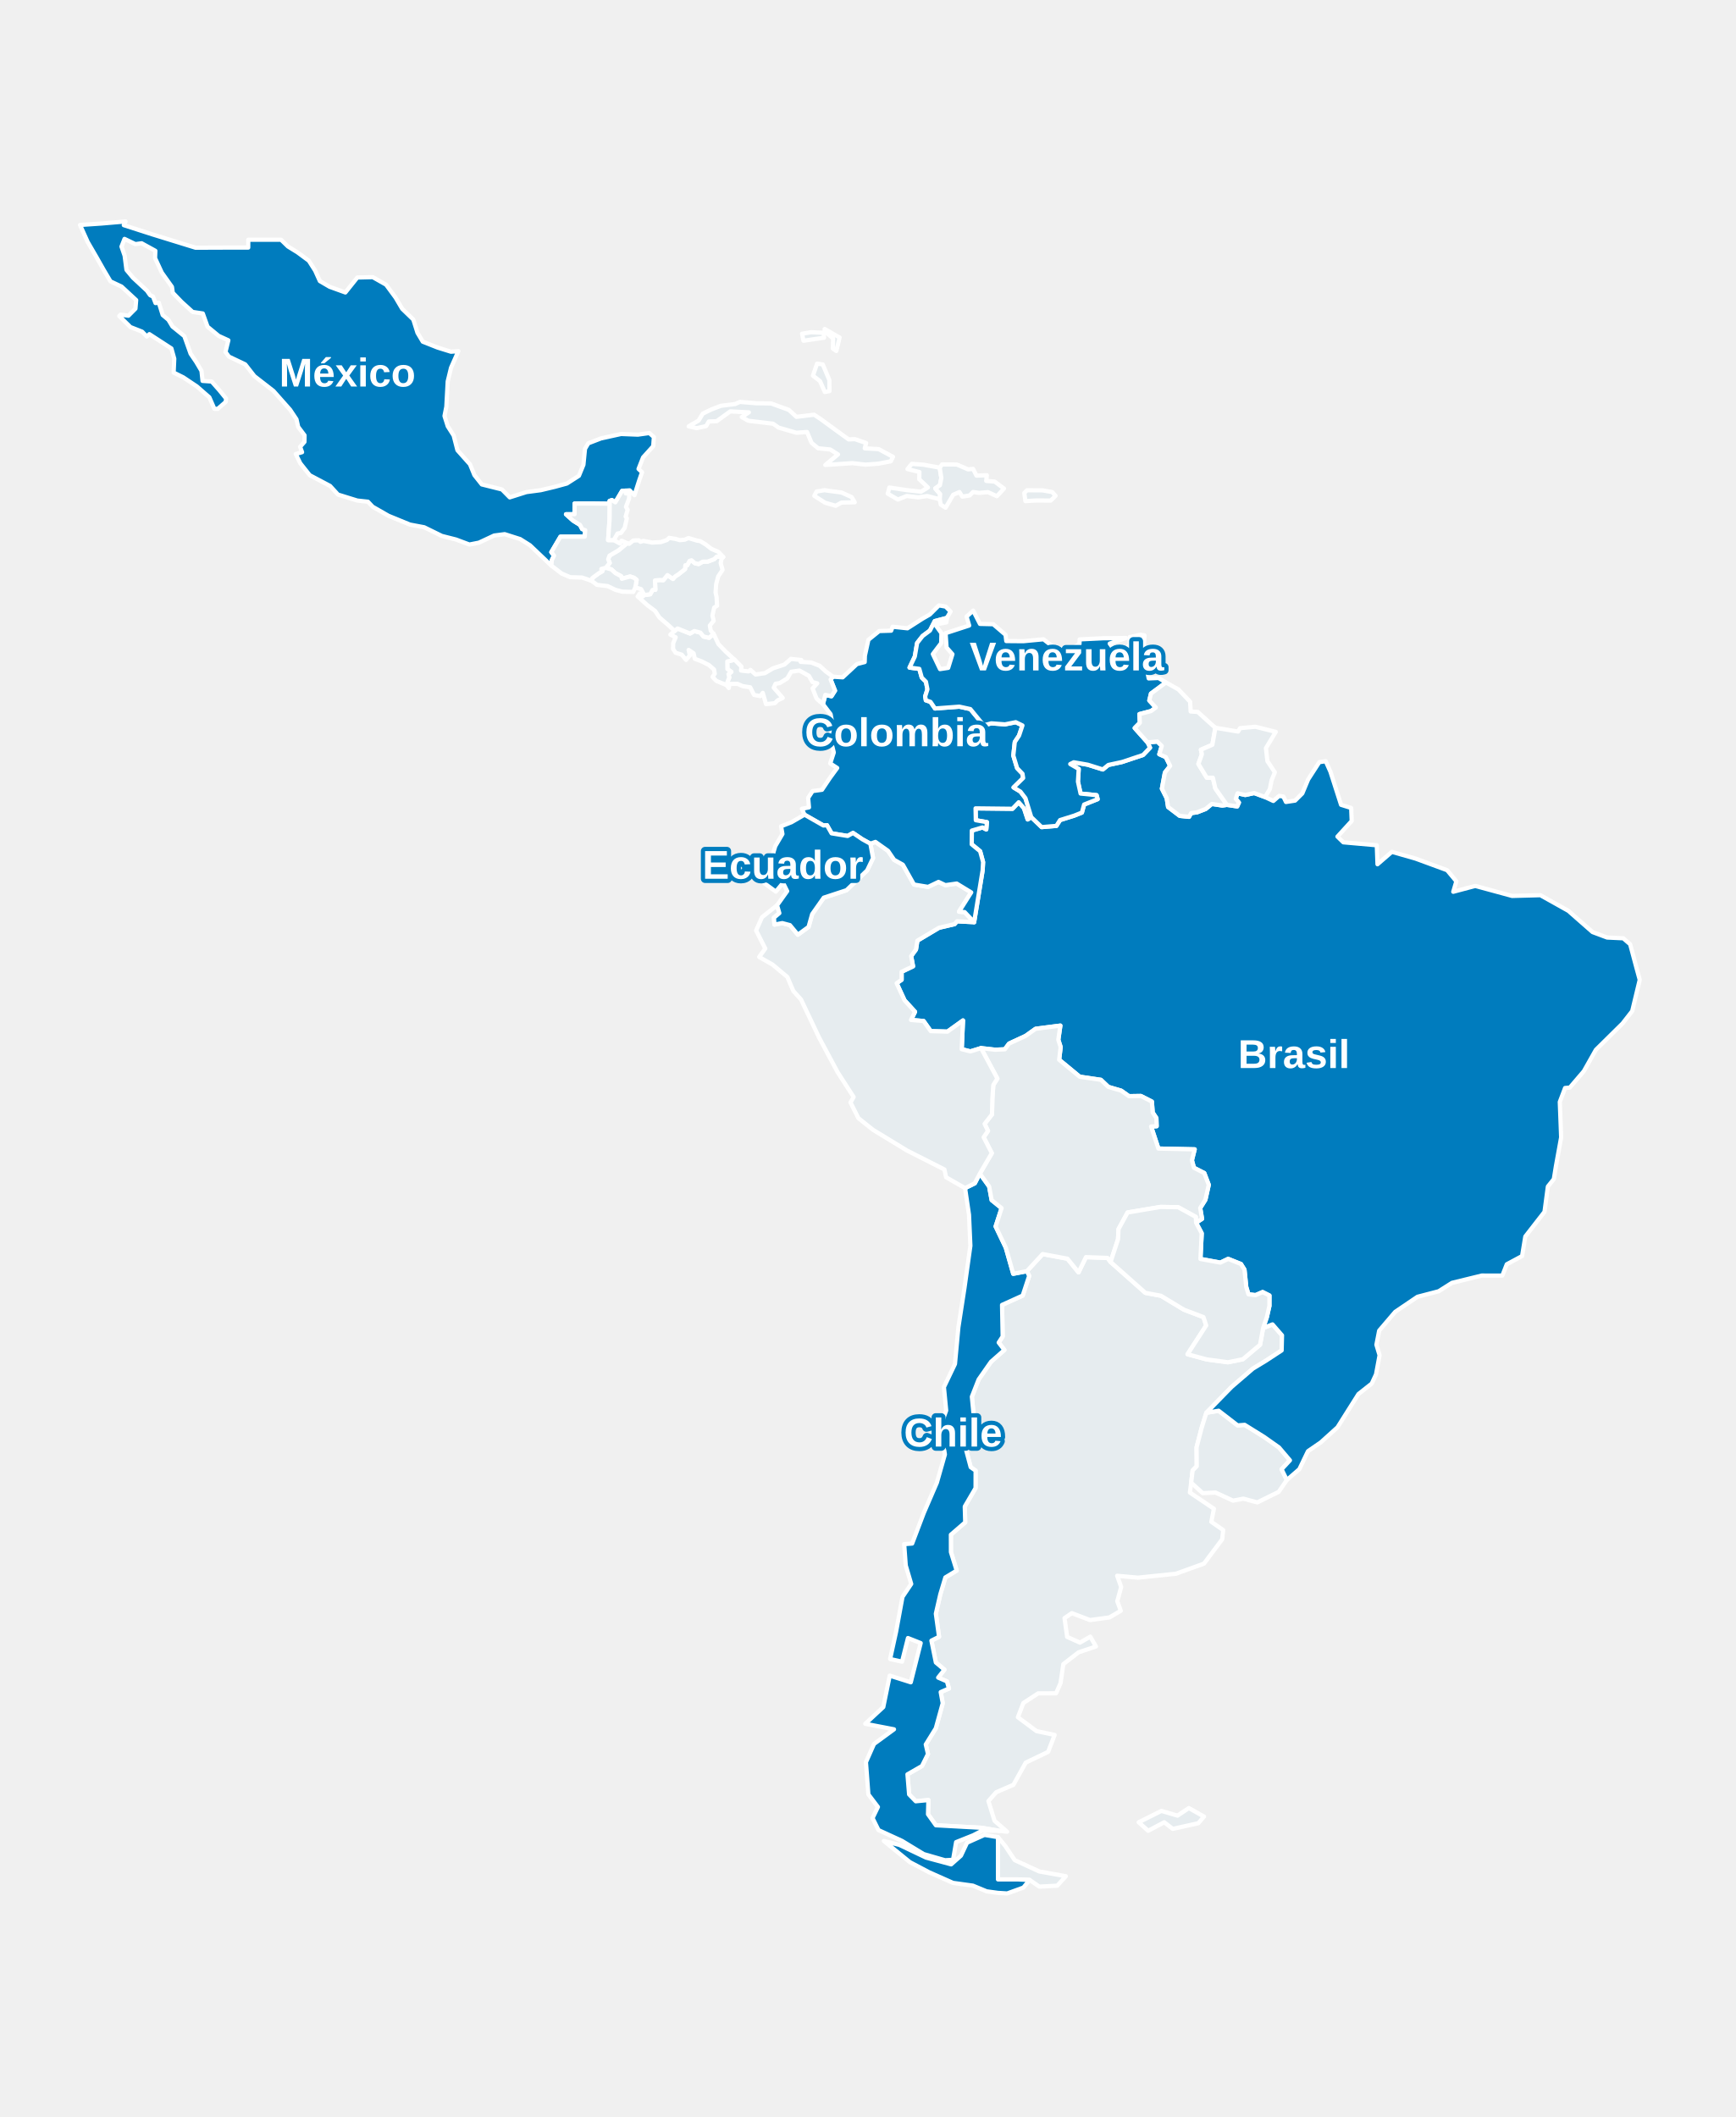
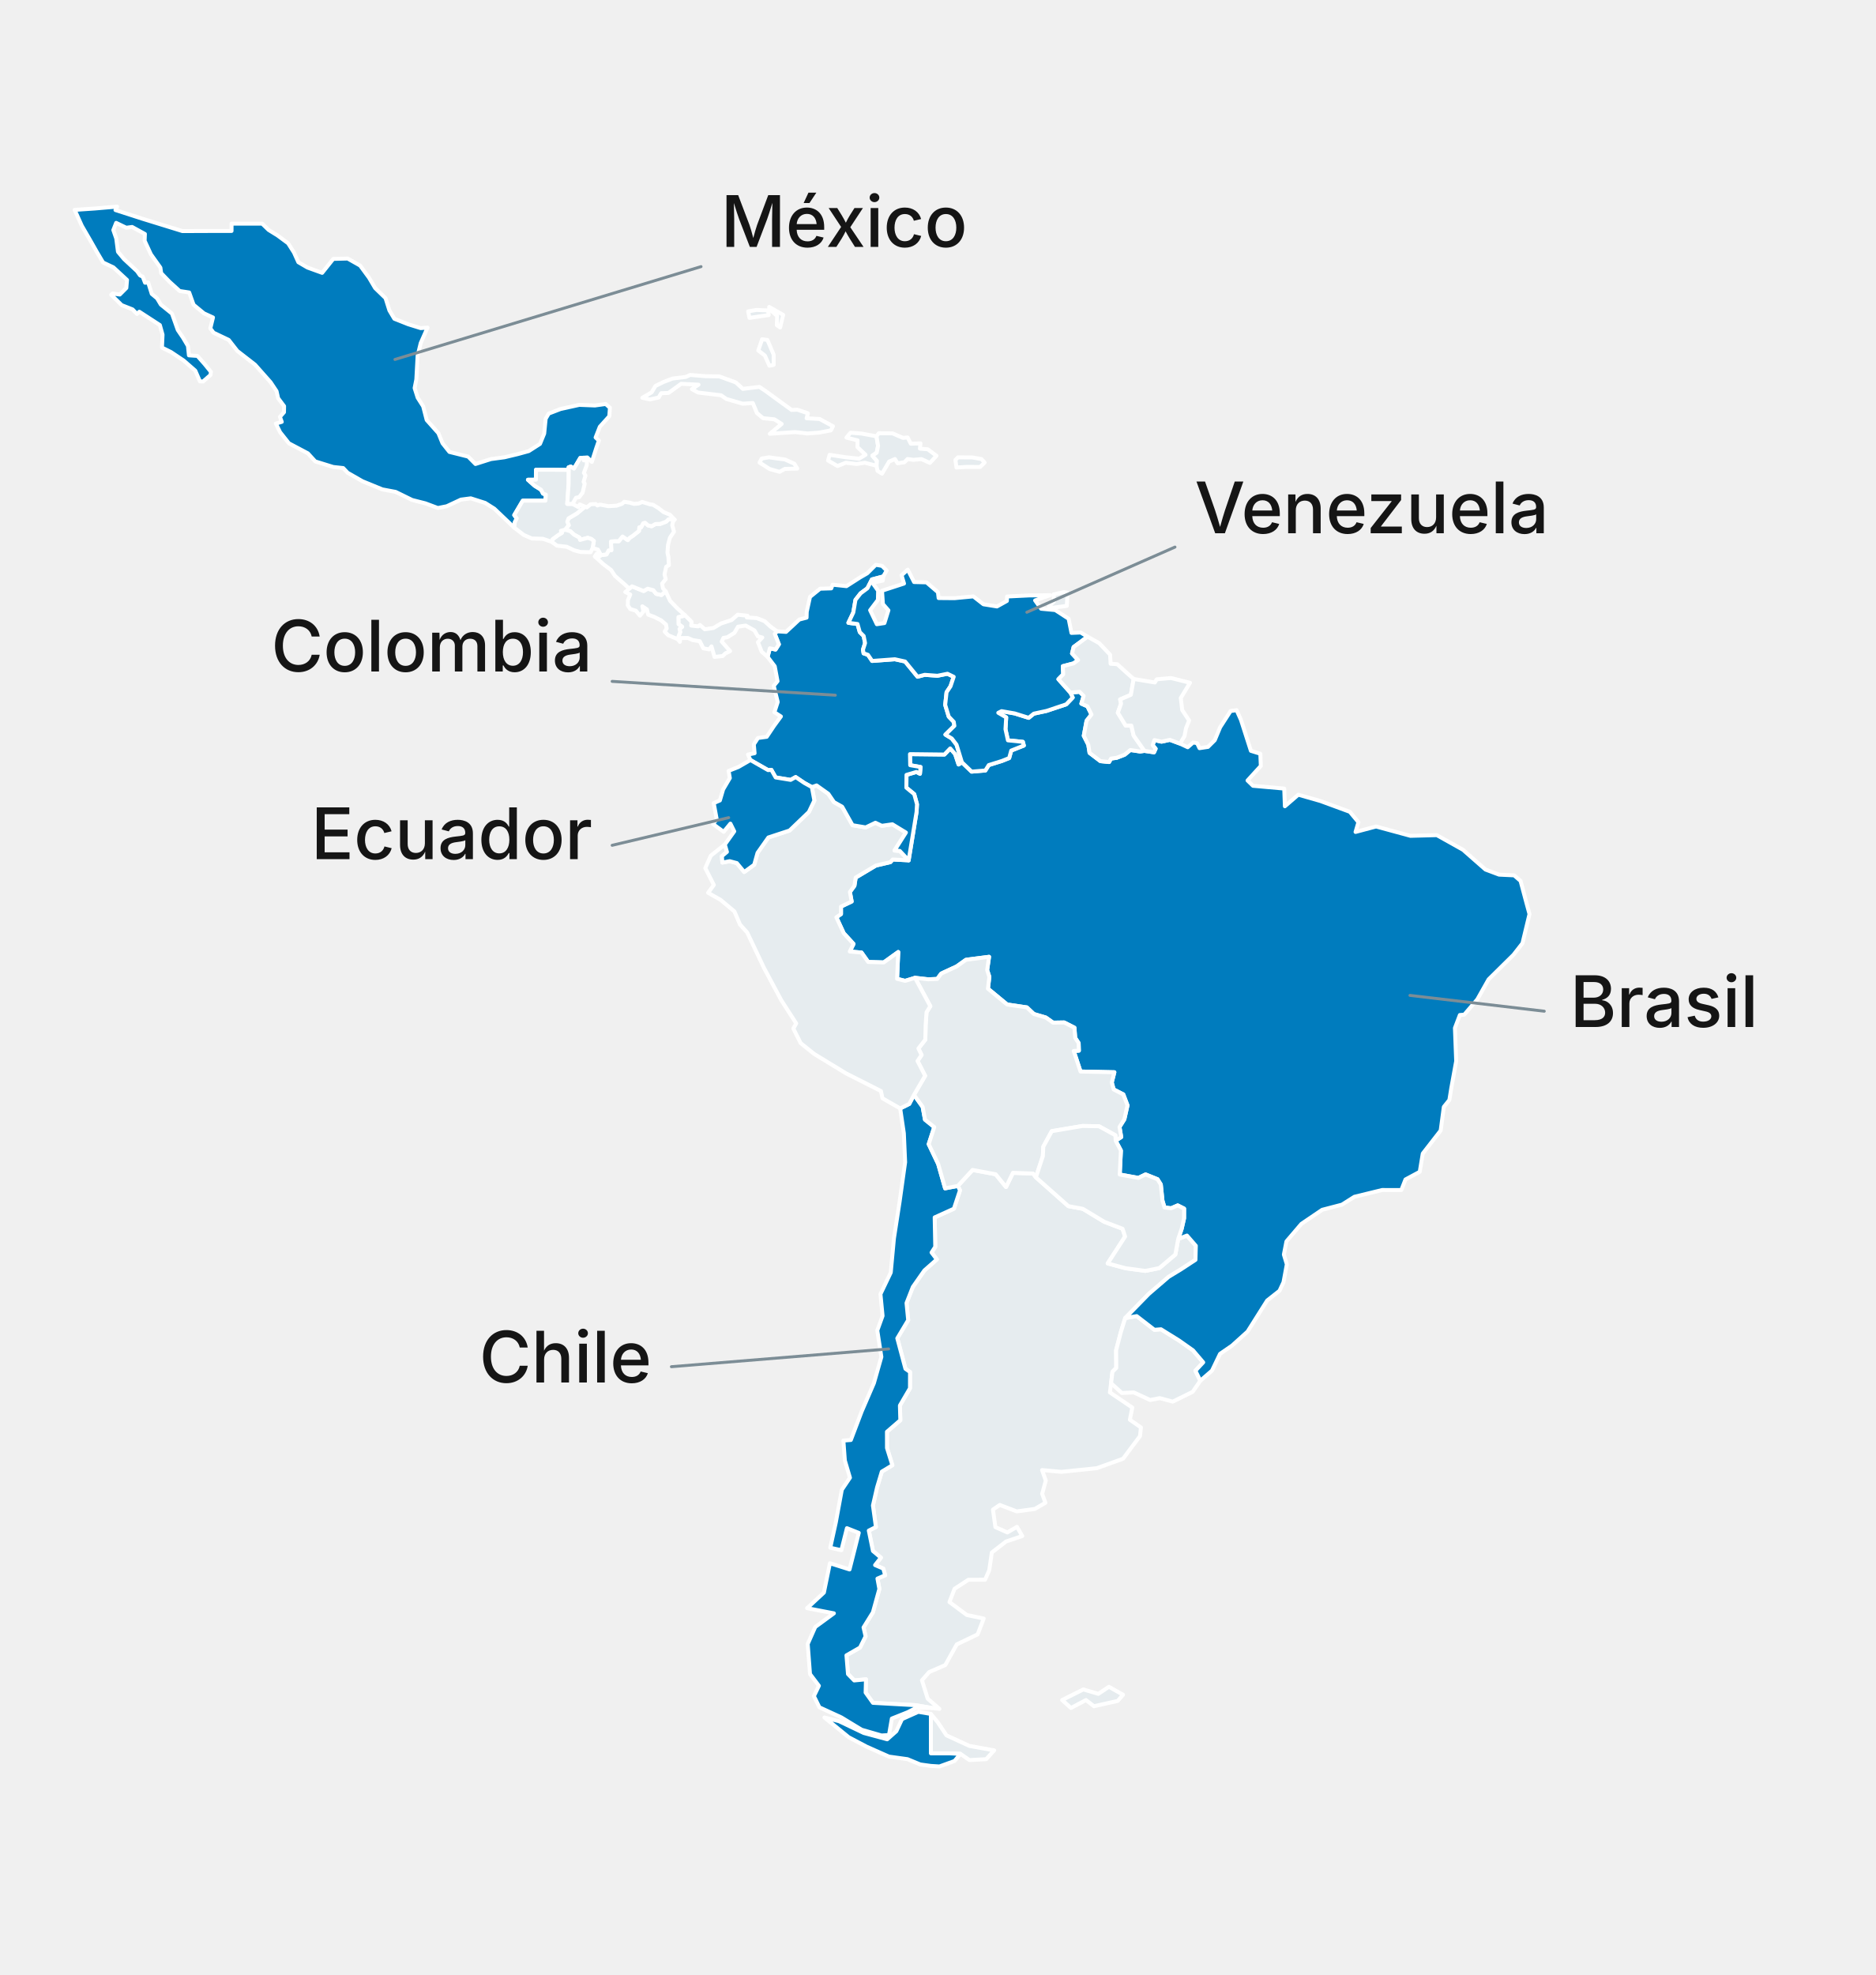
- <svg xmlns="http://www.w3.org/2000/svg" viewBox="0 0 820 1000">
+ <svg xmlns="http://www.w3.org/2000/svg" viewBox="0 0 950 1000">
  <path fill="#e6ecef" stroke="#fff" stroke-width="2" stroke-linejoin="round" d="M471.39,867.81 L474.82,871.95 L479.29,878.66 L490.92,884.02 L503.44,886.26 L499.41,890.73 L490.92,891.18 L486.36,888.02 L480.97,887.78 L471.40,887.77 L471.39,867.81 Z M569.82,667.35 L567.59,674.50 L565.20,683.69 L565.28,692.60 L563.34,694.59 L562.65,700.37 L562.04,705.03 L573.39,712.69 L572.17,718.86 L577.76,722.75 L577.30,727.12 L568.71,738.59 L555.46,743.38 L537.52,745.24 L527.70,744.34 L529.58,749.67 L527.75,756.37 L529.40,760.88 L524.04,764.02 L514.88,765.26 L506.28,762.00 L502.83,764.34 L504.07,773.22 L510.11,775.92 L515.01,773.10 L517.67,777.74 L509.44,780.52 L502.26,786.08 L500.94,795.07 L498.83,799.86 L490.38,799.88 L483.37,804.46 L480.81,811.17 L489.60,817.72 L498.15,819.52 L495.07,827.54 L484.51,832.59 L478.70,843.07 L470.54,846.60 L466.88,850.78 L469.77,860.07 L475.72,865.25 L471.95,864.80 L463.66,863.39 L442.06,862.20 L438.35,856.99 L438.52,850.29 L432.57,850.86 L429.42,847.62 L428.64,838.14 L435.50,834.21 L438.33,828.54 L437.29,824.02 L442.03,816.38 L445.30,804.54 L444.34,799.29 L448.24,797.60 L447.29,794.23 L443.14,792.44 L446.09,788.69 L442.05,785.30 L439.96,774.98 L443.56,773.17 L442.05,762.27 L444.15,753.11 L446.54,745.13 L451.89,741.89 L449.17,733.16 L449.15,724.94 L455.92,719.10 L455.71,711.63 L460.81,702.91 L460.83,694.68 L458.51,693.05 L454.39,677.62 L459.90,668.42 L459.06,659.76 L462.25,651.63 L468.11,643.25 L474.42,637.69 L471.74,634.18 L473.61,631.30 L473.32,616.40 L483.06,611.99 L486.13,602.70 L485.05,600.46 L492.50,592.38 L504.20,594.56 L509.45,601.02 L512.94,593.83 L523.14,594.20 L524.58,596.11 L541.02,610.70 L548.33,612.06 L559.25,618.66 L568.46,622.16 L569.75,626.10 L560.94,639.69 L569.96,642.13 L580.00,643.49 L587.07,642.06 L595.18,635.21 L596.64,627.32 L601.07,625.60 L605.56,630.76 L605.38,637.90 L597.85,642.83 L591.84,646.47 L581.75,655.15 L569.82,667.35 Z" />
  <path fill="#007cbe" stroke="#fff" stroke-width="2" stroke-linejoin="round" d="M471.39,867.81 L471.40,887.77 L480.97,887.78 L486.36,888.02 L483.40,891.63 L475.73,894.41 L471.34,894.13 L466.04,893.40 L459.55,890.72 L450.18,889.42 L438.93,884.43 L429.80,879.62 L417.49,869.61 L424.86,871.48 L437.41,877.46 L449.27,880.66 L453.89,876.57 L456.78,870.44 L465.03,866.75 L471.39,867.81 Z M462.84,554.36 L467.22,560.44 L468.41,566.90 L473.10,570.68 L470.29,579.33 L475.09,589.36 L478.60,601.69 L485.05,600.46 L486.13,602.70 L483.06,611.99 L473.32,616.40 L473.61,631.30 L471.74,634.18 L474.42,637.69 L468.11,643.25 L462.25,651.63 L459.06,659.76 L459.90,668.42 L454.39,677.62 L458.51,693.05 L460.83,694.68 L460.81,702.91 L455.71,711.63 L455.92,719.10 L449.15,724.94 L449.17,733.16 L451.89,741.89 L446.54,745.13 L444.15,753.11 L442.05,762.27 L443.56,773.17 L439.96,774.98 L442.05,785.30 L446.09,788.69 L443.14,792.44 L447.29,794.23 L448.24,797.60 L444.34,799.29 L445.30,804.54 L442.03,816.38 L437.29,824.02 L438.33,828.54 L435.50,834.21 L428.64,838.14 L429.42,847.62 L432.57,850.86 L438.52,850.29 L438.35,856.99 L442.06,862.20 L463.66,863.39 L471.95,864.80 L463.99,864.73 L459.69,866.93 L451.62,870.16 L450.18,878.51 L446.39,878.72 L436.31,875.81 L426.07,869.58 L426.07,869.58 L414.95,864.47 L412.15,858.80 L414.68,853.56 L410.18,847.62 L409.03,832.38 L412.84,823.78 L422.28,816.87 L408.71,814.26 L417.22,806.36 L420.27,791.51 L430.20,794.66 L434.88,776.13 L428.88,773.76 L426.08,784.92 L420.44,783.66 L423.25,770.87 L426.30,754.31 L430.41,748.20 L427.83,739.47 L427.09,729.40 L430.86,729.11 L436.35,714.67 L442.53,700.36 L446.32,687.04 L444.26,673.64 L446.93,666.27 L445.86,655.23 L451.08,644.31 L452.69,627.02 L455.56,608.45 L458.36,588.46 L457.71,573.82 L455.85,561.23 L460.44,558.95 L462.84,554.36 Z" />
  <path fill="#e6ecef" stroke="#fff" stroke-width="2" stroke-linejoin="round" d="M443.87,220.91 L444.65,225.78 L443.96,229.21 L441.78,230.72 L444.09,233.40 L443.90,235.83 L437.96,234.31 L433.74,234.93 L428.29,234.29 L424.11,235.96 L419.32,233.17 L420.10,230.29 L428.33,231.53 L435.08,232.25 L438.30,230.26 L434.22,226.39 L434.28,222.97 L428.64,221.58 L430.66,219.11 L436.11,219.50 L443.87,220.91 Z" />
  <path fill="#e6ecef" stroke="#fff" stroke-width="2" stroke-linejoin="round" d="M443.90,235.83 L444.09,233.40 L441.78,230.72 L443.96,229.21 L444.65,225.78 L443.87,220.91 L444.98,219.38 L451.96,219.42 L457.26,221.72 L459.62,221.50 L461.24,224.67 L466.13,224.49 L465.84,227.16 L469.82,227.48 L474.22,230.76 L470.90,234.40 L466.64,232.46 L462.54,232.83 L459.60,232.41 L457.99,234.04 L454.55,234.59 L453.19,232.42 L450.24,233.70 L446.66,239.82 L444.36,238.40 L443.90,235.83 Z" />
  <path fill="#e6ecef" stroke="#fff" stroke-width="2" stroke-linejoin="round" d="M378.88,157.64 L383.09,156.93 L388.99,157.20 L389.26,159.52 L379.51,160.95 L378.88,157.64 Z M389.52,155.41 L396.59,159.43 L395.05,165.79 L393.40,164.64 L393.55,159.97 L389.54,156.43 L389.52,155.41 Z M385.94,171.77 L388.63,172.13 L391.76,179.55 L391.81,184.74 L389.61,185.18 L387.34,180.03 L383.99,177.44 L385.94,171.77 Z" />
  <path fill="#e6ecef" stroke="#fff" stroke-width="2" stroke-linejoin="round" d="M537.86,860.78 L548.59,855.41 L556.19,857.65 L561.55,854.07 L568.71,858.09 L566.02,861.22 L553.95,863.91 L549.93,860.78 L542.33,864.80 L537.86,860.78 Z" />
  <path fill="#007cbe" stroke="#fff" stroke-width="2" stroke-linejoin="round" d="M37.80,106.27 L47.96,105.58 L59.31,104.61 L58.48,106.36 L71.98,110.71 L92.38,117.01 L110.16,116.94 L117.25,116.94 L117.27,113.25 L132.76,113.25 L136.02,116.42 L140.59,119.25 L145.90,123.18 L148.87,127.85 L151.09,132.77 L155.71,135.47 L163.13,138.15 L168.77,131.09 L176.08,130.91 L182.38,134.48 L186.87,140.60 L189.96,145.84 L195.23,150.94 L197.20,157.20 L199.70,161.40 L206.68,164.17 L213.03,166.14 L216.51,165.87 L213.04,173.72 L211.48,180.15 L210.83,192.13 L209.96,196.50 L211.51,201.38 L214.29,205.74 L216.07,212.67 L222.01,219.33 L224.09,224.43 L227.59,228.83 L237.09,231.20 L240.78,234.94 L248.62,232.45 L255.44,231.54 L262.14,229.94 L267.76,228.40 L273.45,224.75 L275.58,219.54 L276.32,212.03 L277.86,209.41 L283.92,207.07 L293.37,205.00 L301.29,205.31 L306.71,204.55 L308.86,206.45 L308.55,210.75 L303.75,216.07 L301.62,221.51 L303.27,223.07 L301.93,226.94 L299.69,233.91 L297.42,231.62 L295.55,231.76 L293.85,231.88 L290.65,237.28 L289.03,236.22 L287.94,236.63 L288.01,237.95 L279.75,237.85 L271.40,237.87 L271.39,242.90 L267.35,242.92 L270.68,245.91 L273.99,247.97 L274.98,249.91 L276.43,250.45 L276.20,253.50 L264.72,253.52 L260.42,260.81 L261.69,262.48 L260.65,264.58 L260.43,267.18 L250.32,257.56 L245.70,254.65 L238.40,252.32 L233.41,252.97 L226.23,256.33 L221.72,257.22 L215.41,254.86 L208.71,253.16 L200.35,249.06 L193.65,247.80 L183.52,243.65 L176.04,239.37 L173.79,236.99 L168.78,236.45 L159.64,233.62 L155.91,229.54 L146.31,224.47 L141.83,218.83 L139.70,214.47 L142.68,213.60 L141.76,211.05 L143.81,208.73 L143.86,205.64 L140.84,201.62 L140.04,198.06 L137.04,193.55 L129.16,184.66 L120.17,177.68 L115.82,172.11 L108.14,168.46 L106.50,166.27 L107.86,160.75 L103.30,158.66 L98.03,154.32 L95.80,148.08 L90.99,147.35 L85.80,142.64 L81.61,138.29 L81.22,135.50 L76.41,128.75 L73.24,121.91 L73.38,118.47 L66.91,114.92 L63.93,115.31 L58.82,112.85 L57.39,116.48 L58.87,120.77 L59.74,127.49 L62.81,131.17 L69.44,137.33 L70.91,139.44 L72.27,140.07 L73.45,143.15 L75.04,143.02 L76.84,148.79 L79.55,151.06 L81.46,154.23 L87.08,158.78 L90.04,167.10 L92.70,171.01 L95.18,175.20 L95.67,179.92 L99.98,180.21 L103.57,184.28 L106.81,188.27 L106.60,189.87 L102.83,193.15 L101.25,193.11 L98.89,187.68 L93.04,182.58 L86.59,178.26 L82.02,175.99 L82.31,169.44 L80.96,164.60 L76.70,161.83 L70.55,157.84 L69.37,158.99 L67.12,156.66 L61.60,154.49 L56.33,149.30 L56.98,148.63 L60.66,149.13 L63.98,145.80 L64.32,141.76 L57.43,135.38 L52.19,132.91 L48.89,127.32 L45.57,121.46 L41.43,114.32 L37.80,106.27 Z" />
  <path fill="#e6ecef" stroke="#fff" stroke-width="2" stroke-linejoin="round" d="M569.82,667.35 L575.63,666.39 L584.59,673.31 L587.92,673.05 L597.12,678.77 L604.13,683.72 L609.30,689.80 L605.36,694.04 L607.84,699.11 L603.97,704.72 L593.87,709.69 L587.27,707.91 L582.43,708.86 L574.16,705.03 L568.10,705.31 L562.65,700.37 L563.34,694.59 L565.28,692.60 L565.20,683.69 L567.59,674.50 L569.82,667.35 Z" />
  <path fill="#007cbe" stroke="#fff" stroke-width="2" stroke-linejoin="round" d="M607.84,699.11 L605.36,694.04 L609.30,689.80 L604.13,683.72 L597.12,678.77 L587.92,673.05 L584.59,673.31 L575.63,666.39 L569.82,667.35 L581.75,655.15 L591.84,646.47 L597.85,642.83 L605.38,637.90 L605.56,630.76 L601.07,625.60 L596.64,627.32 L598.40,622.16 L599.61,616.87 L599.62,611.95 L596.40,610.33 L593.04,611.78 L589.71,611.38 L588.67,607.94 L587.83,599.74 L586.16,597.07 L580.12,594.65 L576.47,596.41 L567.03,594.69 L567.63,582.55 L564.98,577.58 L567.78,575.73 L566.92,570.64 L569.37,566.72 L570.96,559.68 L568.84,554.12 L563.96,551.61 L563.00,548.08 L564.31,542.91 L547.17,542.54 L543.73,532.13 L546.34,531.98 L546.22,528.13 L544.48,525.52 L544.09,520.35 L538.89,517.70 L533.27,517.79 L529.57,515.19 L523.53,513.42 L520.01,510.08 L509.99,508.60 L500.29,500.59 L501.00,494.60 L499.90,491.16 L500.86,484.46 L489.16,485.97 L484.45,489.33 L476.63,492.95 L474.63,495.66 L470.03,495.85 L463.38,495.10 L458.34,496.64 L454.27,495.61 L454.87,482.03 L447.53,487.30 L439.64,487.07 L436.26,482.30 L430.33,481.78 L432.22,477.94 L427.25,472.50 L423.53,464.45 L425.88,462.81 L425.88,459.04 L431.28,456.46 L430.39,451.62 L432.67,448.51 L433.32,444.34 L443.54,438.25 L450.87,436.53 L452.07,435.19 L460.13,435.61 L464.15,411.09 L464.36,407.21 L462.96,402.09 L458.99,398.83 L459.04,392.34 L464.07,390.86 L465.86,391.79 L466.16,388.36 L460.92,387.44 L460.81,381.84 L478.23,382.04 L481.19,378.96 L483.68,381.80 L485.42,387.07 L487.11,385.97 L492.03,390.70 L498.98,390.12 L500.71,387.38 L507.36,385.30 L511.04,383.83 L512.08,380.04 L518.47,377.50 L517.98,375.62 L510.41,374.85 L509.17,369.22 L509.53,363.22 L505.53,360.91 L507.20,360.08 L513.82,361.23 L520.93,363.46 L523.51,361.35 L529.94,359.96 L539.94,356.62 L543.21,353.20 L542.03,350.68 L546.68,350.28 L548.76,352.34 L547.60,356.27 L550.67,357.63 L552.72,361.78 L550.24,364.93 L548.82,372.54 L551.10,377.06 L551.75,381.20 L557.25,385.39 L561.64,385.84 L562.63,384.09 L565.46,383.70 L569.50,382.13 L572.41,379.75 L577.35,380.51 L579.53,380.19 L584.39,380.92 L585.20,379.10 L583.70,377.32 L584.59,374.73 L588.20,375.53 L592.42,374.61 L597.54,376.51 L601.45,378.35 L604.22,375.93 L606.22,376.30 L607.43,378.82 L611.72,378.18 L615.14,374.78 L617.89,368.20 L623.18,360.01 L626.22,359.59 L628.43,364.54 L633.45,380.17 L638.23,381.65 L638.47,387.82 L631.75,395.18 L634.53,397.88 L650.33,399.28 L650.66,408.24 L657.45,402.38 L668.70,405.59 L683.55,411.05 L687.91,416.29 L686.45,421.24 L696.84,418.48 L714.24,423.21 L727.60,422.86 L740.82,430.26 L752.24,440.28 L759.13,442.86 L766.77,443.22 L770.01,446.04 L773.05,457.42 L774.53,462.83 L770.97,477.61 L766.42,483.45 L753.82,495.89 L748.12,506.00 L741.50,513.75 L739.27,513.93 L736.77,520.51 L737.41,537.26 L734.91,551.04 L733.96,556.94 L731.14,560.46 L729.55,572.42 L720.48,584.09 L718.96,593.32 L711.73,597.20 L709.63,602.56 L699.92,602.53 L685.85,605.97 L679.56,609.95 L669.54,612.56 L659.02,619.68 L651.45,628.55 L650.15,635.22 L651.64,640.16 L649.97,649.19 L647.94,653.56 L641.69,658.48 L631.77,674.21 L623.91,681.31 L617.83,685.49 L613.75,693.99 L607.84,699.11 Z" />
  <path fill="#e6ecef" stroke="#fff" stroke-width="2" stroke-linejoin="round" d="M463.38,495.10 L470.03,495.85 L474.63,495.66 L476.63,492.95 L484.45,489.33 L489.16,485.97 L500.86,484.46 L499.90,491.16 L501.00,494.60 L500.29,500.59 L509.99,508.60 L520.01,510.08 L523.53,513.42 L529.57,515.19 L533.27,517.79 L538.89,517.70 L544.09,520.35 L544.48,525.52 L546.22,528.13 L546.34,531.98 L543.73,532.13 L547.17,542.54 L564.31,542.91 L563.00,548.08 L563.96,551.61 L568.84,554.12 L570.96,559.68 L569.37,566.72 L566.92,570.64 L567.78,575.73 L564.98,577.58 L564.83,574.82 L556.50,570.25 L548.20,570.12 L532.62,572.73 L528.33,580.59 L528.10,585.40 L524.58,596.11 L523.14,594.20 L512.94,593.83 L509.45,601.02 L504.20,594.56 L492.50,592.38 L485.05,600.46 L478.60,601.69 L475.09,589.36 L470.29,579.33 L473.10,570.68 L468.41,566.90 L467.22,560.44 L462.84,554.36 L468.48,544.71 L464.63,537.20 L466.68,534.19 L465.08,530.88 L468.57,526.41 L468.75,518.80 L469.19,512.52 L471.11,509.49 L463.38,495.10 Z" />
  <path fill="#e6ecef" stroke="#fff" stroke-width="2" stroke-linejoin="round" d="M460.13,435.61 L452.07,435.19 L450.87,436.53 L443.54,438.25 L433.32,444.34 L432.67,448.51 L430.39,451.62 L431.28,456.46 L425.88,459.04 L425.88,462.81 L423.53,464.45 L427.25,472.50 L432.22,477.94 L430.33,481.78 L436.26,482.30 L439.64,487.07 L447.53,487.30 L454.87,482.03 L454.27,495.61 L458.34,496.64 L463.38,495.10 L471.11,509.49 L469.19,512.52 L468.75,518.80 L468.57,526.41 L465.08,530.88 L466.68,534.19 L464.63,537.20 L468.48,544.71 L462.84,554.36 L460.44,558.95 L455.85,561.23 L446.88,556.10 L446.10,552.43 L428.38,543.45 L412.34,533.67 L405.45,528.16 L401.74,520.77 L403.21,518.20 L395.64,506.46 L386.82,489.97 L378.38,472.16 L374.72,468.09 L371.91,461.50 L364.96,455.67 L358.59,452.05 L361.48,448.06 L357.15,439.53 L359.93,433.27 L367.06,427.62 L368.12,431.34 L365.57,433.47 L365.81,436.75 L369.51,436.04 L373.12,437.00 L376.87,441.52 L381.93,437.84 L383.62,431.81 L389.10,424.03 L399.85,420.50 L409.60,411.14 L412.38,405.33 L411.13,398.54 L413.52,397.69 L419.46,401.92 L422.32,406.14 L426.46,408.45 L431.72,417.82 L438.38,418.94 L443.31,416.58 L446.54,418.12 L451.90,417.36 L458.75,421.54 L452.98,430.64 L455.65,430.85 L460.13,435.61 Z" />
  <path fill="#007cbe" stroke="#fff" stroke-width="2" stroke-linejoin="round" d="M487.11,385.97 L485.42,387.07 L483.68,381.80 L481.19,378.96 L478.23,382.04 L460.81,381.84 L460.92,387.44 L466.16,388.36 L465.86,391.79 L464.07,390.86 L459.04,392.34 L458.99,398.83 L462.96,402.09 L464.36,407.21 L464.15,411.09 L460.13,435.61 L455.65,430.85 L452.98,430.64 L458.75,421.54 L451.90,417.36 L446.54,418.12 L443.31,416.58 L438.38,418.94 L431.72,417.82 L426.46,408.45 L422.32,406.14 L419.46,401.92 L413.52,397.69 L411.13,398.54 L407.30,396.42 L402.92,393.46 L400.38,394.88 L392.79,393.64 L390.61,389.79 L388.94,389.93 L380.00,384.83 L378.79,382.05 L382.12,381.38 L381.73,376.90 L383.82,373.67 L388.26,373.07 L392.02,367.45 L395.45,362.76 L392.15,360.63 L393.84,355.44 L391.82,347.26 L393.74,344.91 L392.33,337.35 L388.71,332.59 L389.85,328.24 L392.73,328.88 L394.42,326.23 L392.34,320.96 L393.43,319.65 L398.05,319.94 L404.76,313.69 L408.44,312.74 L408.53,309.79 L410.18,302.23 L415.30,298.08 L420.94,297.91 L421.65,296.05 L428.64,296.79 L435.68,292.28 L439.16,290.28 L443.49,285.97 L446.66,286.52 L449.01,288.87 L447.27,291.88 L441.53,293.38 L439.26,297.85 L435.80,300.42 L433.20,303.74 L432.11,310.12 L429.63,315.35 L434.24,315.95 L435.39,320.06 L437.36,322.02 L438.07,325.62 L437.01,328.93 L437.32,330.80 L439.52,331.54 L441.65,334.66 L453.15,333.80 L458.34,334.94 L464.64,342.64 L468.25,341.68 L474.69,342.16 L479.79,341.14 L482.95,342.68 L481.34,347.49 L479.34,350.49 L478.64,356.91 L480.44,362.85 L482.98,365.50 L483.29,367.51 L478.76,371.96 L482.00,373.93 L484.38,377.05 L487.11,385.97 Z" />
  <path fill="#e6ecef" stroke="#fff" stroke-width="2" stroke-linejoin="round" d="M393.43,319.65 L392.34,320.96 L394.42,326.23 L392.73,328.88 L389.85,328.24 L388.71,332.59 L385.73,330.01 L383.81,325.18 L386.02,322.79 L383.75,322.18 L382.08,319.23 L377.63,316.74 L373.72,317.31 L371.91,320.42 L368.29,322.67 L366.34,322.98 L365.47,324.84 L369.73,329.69 L367.29,330.84 L366.00,332.16 L361.84,332.62 L360.29,327.28 L359.13,328.80 L356.18,328.27 L354.37,324.67 L350.71,324.08 L348.39,323.03 L344.55,323.05 L344.27,324.99 L343.25,323.64 L343.72,321.86 L344.46,320.05 L344.12,318.43 L345.45,317.37 L343.59,316.04 L343.54,312.44 L347.00,311.64 L350.21,314.85 L350.03,316.75 L353.59,317.15 L354.44,316.42 L356.90,318.62 L361.29,317.97 L365.10,315.71 L370.53,313.91 L373.58,311.24 L378.52,311.76 L378.18,312.64 L383.17,312.95 L387.15,314.49 L390.07,317.18 L393.43,319.65 Z" />
  <path fill="#e6ecef" stroke="#fff" stroke-width="2" stroke-linejoin="round" d="M347.00,311.64 L343.54,312.44 L343.59,316.04 L345.45,317.37 L344.12,318.43 L344.46,320.05 L343.72,321.86 L343.25,323.64 L338.40,321.65 L336.58,319.77 L337.61,318.22 L337.28,316.25 L334.81,314.11 L331.29,312.35 L328.21,311.20 L327.62,308.59 L325.28,306.99 L325.85,309.59 L324.07,311.73 L322.02,309.24 L319.15,308.36 L317.93,306.56 L317.98,303.84 L319.16,301.02 L316.64,299.76 L318.69,298.03 L320.04,296.88 L325.93,299.25 L327.98,298.08 L330.82,298.83 L332.30,300.67 L334.94,301.27 L337.08,299.37 L339.34,304.23 L342.80,307.83 L347.00,311.64 Z" />
  <path fill="#e6ecef" stroke="#fff" stroke-width="2" stroke-linejoin="round" d="M337.08,299.37 L334.94,301.27 L332.30,300.67 L330.82,298.83 L327.98,298.08 L325.93,299.25 L320.04,296.88 L318.69,298.03 L315.59,295.22 L311.42,291.61 L309.45,288.60 L305.68,285.78 L301.20,281.75 L302.19,280.36 L303.67,281.71 L304.35,281.08 L307.12,280.71 L308.24,278.67 L309.56,278.59 L309.37,274.19 L311.46,273.98 L313.33,274.04 L315.26,271.66 L317.89,273.47 L318.81,272.36 L320.46,271.29 L323.58,268.83 L323.73,266.99 L324.59,267.07 L325.73,264.93 L326.67,264.67 L328.19,266.04 L329.98,266.44 L331.96,265.31 L334.22,265.30 L337.32,264.13 L338.56,262.91 L341.62,263.10 L340.86,263.95 L340.40,265.95 L341.31,269.22 L339.25,272.27 L338.29,275.87 L338.00,279.81 L338.48,282.11 L338.71,286.14 L337.34,287.01 L336.51,290.84 L337.12,293.20 L335.29,295.49 L335.71,297.90 L337.08,299.37 Z" />
  <path fill="#e6ecef" stroke="#fff" stroke-width="2" stroke-linejoin="round" d="M341.62,263.10 L338.56,262.91 L337.32,264.13 L334.22,265.30 L331.96,265.31 L329.98,266.44 L328.19,266.04 L326.67,264.67 L325.73,264.93 L324.59,267.07 L323.73,266.99 L323.58,268.83 L320.46,271.29 L318.81,272.36 L317.89,273.47 L315.26,271.66 L313.33,274.04 L311.46,273.98 L309.37,274.19 L309.56,278.59 L308.24,278.67 L307.12,280.71 L304.35,281.08 L302.80,278.28 L300.09,277.50 L300.71,273.92 L299.49,272.95 L297.65,272.32 L293.73,273.38 L293.40,272.18 L290.70,270.74 L288.77,268.96 L286.13,268.21 L287.99,265.94 L287.28,264.18 L287.91,262.46 L292.15,259.96 L296.22,256.55 L297.15,256.90 L299.11,255.33 L301.67,255.20 L302.50,255.93 L303.89,255.49 L308.04,256.29 L312.18,256.06 L315.05,255.07 L316.10,254.07 L318.95,254.53 L321.09,255.14 L323.43,254.93 L325.20,254.15 L329.29,255.39 L330.71,255.59 L333.44,257.26 L336.02,259.27 L339.27,260.64 L341.62,263.10 Z" />
  <path fill="#e6ecef" stroke="#fff" stroke-width="2" stroke-linejoin="round" d="M286.13,268.21 L288.77,268.96 L290.70,270.74 L293.40,272.18 L293.73,273.38 L297.65,272.32 L299.49,272.95 L300.71,273.92 L300.09,277.50 L299.09,279.61 L293.91,279.48 L290.70,278.62 L287.00,276.84 L282.03,276.29 L279.50,274.37 L279.77,273.06 L282.84,270.80 L284.52,269.81 L284.04,268.76 L286.13,268.21 Z" />
  <path fill="#e6ecef" stroke="#fff" stroke-width="2" stroke-linejoin="round" d="M260.43,267.18 L260.65,264.58 L261.69,262.48 L260.42,260.81 L264.72,253.52 L276.20,253.50 L276.43,250.45 L274.98,249.91 L273.99,247.97 L270.68,245.91 L267.35,242.92 L271.39,242.90 L271.40,237.87 L279.75,237.85 L288.01,237.95 L287.95,245.04 L287.25,255.13 L289.91,255.13 L292.83,256.74 L293.60,255.41 L296.22,256.55 L292.15,259.96 L287.91,262.46 L287.28,264.18 L287.99,265.94 L286.13,268.21 L284.04,268.76 L284.52,269.81 L282.84,270.80 L279.77,273.06 L279.50,274.37 L274.91,272.81 L269.33,272.65 L265.24,270.87 L260.43,267.18 Z" />
  <path fill="#e6ecef" stroke="#fff" stroke-width="2" stroke-linejoin="round" d="M288.01,237.95 L287.94,236.63 L289.03,236.22 L290.65,237.28 L293.85,231.88 L295.55,231.76 L295.59,233.08 L297.28,233.12 L297.13,235.55 L295.68,239.42 L296.47,240.80 L295.53,244.00 L296.09,244.85 L295.06,249.37 L293.30,251.74 L291.69,252.03 L289.91,255.13 L287.25,255.13 L287.95,245.04 L288.01,237.95 Z" />
  <path fill="#007cbe" stroke="#fff" stroke-width="2" stroke-linejoin="round" d="M542.03,350.68 L543.21,353.20 L539.94,356.62 L529.94,359.96 L523.51,361.35 L520.93,363.46 L513.82,361.23 L507.20,360.08 L505.53,360.91 L509.53,363.22 L509.17,369.22 L510.41,374.85 L517.98,375.62 L518.47,377.50 L512.08,380.04 L511.04,383.83 L507.36,385.30 L500.71,387.38 L498.98,390.12 L492.03,390.70 L487.11,385.97 L484.38,377.05 L482.00,373.93 L478.76,371.96 L483.29,367.51 L482.98,365.50 L480.44,362.85 L478.64,356.91 L479.34,350.49 L481.34,347.49 L482.95,342.68 L479.79,341.14 L474.69,342.16 L468.25,341.68 L464.64,342.64 L458.34,334.94 L453.15,333.80 L441.65,334.66 L439.52,331.54 L437.32,330.80 L437.01,328.93 L438.07,325.62 L437.36,322.02 L435.39,320.06 L434.24,315.95 L429.63,315.35 L432.11,310.12 L433.20,303.74 L435.80,300.42 L439.26,297.85 L441.53,293.38 L447.27,291.88 L447.02,294.00 L441.77,295.04 L444.68,299.10 L444.57,303.77 L440.63,308.97 L444.02,316.06 L447.87,315.48 L449.88,309.02 L447.11,305.87 L446.65,299.10 L457.79,295.47 L456.55,291.25 L459.68,288.43 L462.89,294.71 L469.16,294.86 L474.97,299.85 L475.32,302.81 L483.35,302.88 L492.90,301.97 L498.02,305.97 L504.86,307.07 L509.88,304.28 L509.98,302.03 L521.06,301.49 L531.77,301.37 L524.18,304.01 L527.23,308.23 L534.38,308.90 L541.16,313.30 L542.59,320.46 L547.25,320.26 L550.75,322.37 L543.67,327.62 L542.88,330.88 L545.94,334.20 L543.72,335.87 L538.22,337.31 L538.40,341.43 L535.98,343.90 L542.03,350.68 Z" />
  <path fill="#e6ecef" stroke="#fff" stroke-width="2" stroke-linejoin="round" d="M579.53,380.19 L577.35,380.51 L572.41,379.75 L569.50,382.13 L565.46,383.70 L562.63,384.09 L561.64,385.84 L557.25,385.39 L551.75,381.20 L551.10,377.06 L548.82,372.54 L550.24,364.93 L552.72,361.78 L550.67,357.63 L547.60,356.27 L548.76,352.34 L546.68,350.28 L542.03,350.68 L535.98,343.90 L538.40,341.43 L538.22,337.31 L543.72,335.87 L545.94,334.20 L542.88,330.88 L543.67,327.62 L550.75,322.37 L556.62,325.65 L562.15,331.48 L562.40,336.08 L565.77,336.30 L570.56,340.66 L574.09,343.77 L572.66,351.81 L567.24,354.15 L567.72,356.25 L566.07,360.87 L570.03,367.36 L572.90,367.37 L574.07,372.42 L579.53,380.19 Z" />
  <path fill="#e6ecef" stroke="#fff" stroke-width="2" stroke-linejoin="round" d="M597.54,376.51 L592.42,374.61 L588.20,375.53 L584.59,374.73 L583.70,377.32 L585.20,379.10 L584.39,380.92 L579.53,380.19 L574.07,372.42 L572.90,367.37 L570.03,367.36 L566.07,360.87 L567.72,356.25 L567.24,354.15 L572.66,351.81 L574.09,343.77 L584.81,345.56 L585.77,343.95 L593.00,343.30 L602.61,345.71 L597.96,353.39 L598.66,359.51 L602.17,364.81 L600.61,368.66 L599.82,372.75 L597.54,376.51 Z" />
  <path fill="#007cbe" stroke="#fff" stroke-width="2" stroke-linejoin="round" d="M411.13,398.54 L412.38,405.33 L409.60,411.14 L399.85,420.50 L389.10,424.03 L383.62,431.81 L381.93,437.84 L376.87,441.52 L373.12,437.00 L369.51,436.04 L365.81,436.75 L365.57,433.47 L368.12,431.34 L367.06,427.62 L371.82,420.94 L369.88,417.03 L366.47,421.18 L361.11,417.27 L362.93,414.75 L361.42,406.63 L364.55,405.28 L366.19,399.71 L369.58,393.95 L368.95,390.31 L373.85,388.39 L380.00,384.83 L388.94,389.93 L390.61,389.79 L392.79,393.64 L400.38,394.88 L402.92,393.46 L407.30,396.42 L411.13,398.54 Z" />
  <path fill="#e6ecef" stroke="#fff" stroke-width="2" stroke-linejoin="round" d="M492.42,231.63 L496.99,232.42 L498.60,234.20 L496.31,236.45 L489.58,236.40 L484.35,236.71 L483.83,232.89 L485.10,231.58 L492.42,231.63 Z" />
  <path fill="#e6ecef" stroke="#fff" stroke-width="2" stroke-linejoin="round" d="M391.50,231.85 L397.51,232.65 L402.26,234.80 L403.74,237.25 L397.46,237.41 L394.74,238.91 L389.74,237.47 L384.63,234.21 L385.70,232.17 L389.46,231.55 L391.50,231.85 Z" />
  <path fill="#e6ecef" stroke="#fff" stroke-width="2" stroke-linejoin="round" d="M349.48,189.84 L357.21,190.48 L364.23,190.58 L372.63,193.63 L376.19,196.90 L384.54,195.89 L387.71,197.99 L395.28,203.53 L400.85,207.56 L403.79,207.44 L409.12,209.26 L408.47,211.78 L415.06,212.15 L421.82,215.81 L420.76,217.90 L414.81,219.04 L408.80,219.48 L402.64,218.77 L389.83,219.65 L395.83,214.66 L392.18,212.33 L386.42,211.74 L383.33,209.16 L381.21,204.06 L376.16,204.41 L367.82,202.01 L365.14,200.14 L353.48,198.75 L350.36,197.01 L353.72,194.78 L344.94,194.32 L338.52,198.96 L334.82,199.09 L333.53,201.27 L329.11,202.25 L325.28,201.40 L330.00,198.64 L331.94,195.41 L335.98,193.42 L340.55,191.68 L347.32,190.83 L349.48,189.84 Z" />
  <path fill="#e6ecef" stroke="#fff" stroke-width="2" stroke-linejoin="round" d="M564.98,577.58 L567.63,582.55 L567.03,594.69 L576.47,596.41 L580.12,594.65 L586.16,597.07 L587.83,599.74 L588.67,607.94 L589.71,611.38 L593.04,611.78 L596.40,610.33 L599.62,611.95 L599.61,616.87 L598.40,622.16 L596.64,627.32 L595.18,635.21 L587.07,642.06 L580.00,643.49 L569.96,642.13 L560.94,639.69 L569.75,626.10 L568.46,622.16 L559.25,618.66 L548.33,612.06 L541.02,610.70 L524.58,596.11 L528.10,585.40 L528.33,580.59 L532.62,572.73 L548.20,570.12 L556.50,570.25 L564.83,574.82 L564.98,577.58 Z" />
  <path fill="#e6ecef" stroke="#fff" stroke-width="2" stroke-linejoin="round" d="M533.57,300.97 L538.71,299.81 L540.59,300.12 L540.23,306.78 L532.76,307.76 L531.15,306.96 L533.75,304.50 L533.57,300.97 Z" />
-   <text x="164.1" y="182.6" text-anchor="middle" font-family="Arial,sans-serif" font-weight="700" font-size="19" fill="white" paint-order="stroke" stroke="#007cbe" stroke-width="4" stroke-linejoin="round">México</text>
-   <text x="369.8" y="415.1" text-anchor="middle" font-family="Arial,sans-serif" font-weight="700" font-size="19" fill="white" paint-order="stroke" stroke="#007cbe" stroke-width="4" stroke-linejoin="round">Ecuador</text>
-   <text x="423.4" y="352.5" text-anchor="middle" font-family="Arial,sans-serif" font-weight="700" font-size="19" fill="white" paint-order="stroke" stroke="#007cbe" stroke-width="4" stroke-linejoin="round">Colombia</text>
-   <text x="611.2" y="504.5" text-anchor="middle" font-family="Arial,sans-serif" font-weight="700" font-size="19" fill="white" paint-order="stroke" stroke="#007cbe" stroke-width="4" stroke-linejoin="round">Brasil</text>
-   <text x="503.9" y="316.7" text-anchor="middle" font-family="Arial,sans-serif" font-weight="700" font-size="19" fill="white" paint-order="stroke" stroke="#007cbe" stroke-width="4" stroke-linejoin="round">Venezuela</text>
-   <text x="450.2" y="683.3" text-anchor="middle" font-family="Arial,sans-serif" font-weight="700" font-size="19" fill="white" paint-order="stroke" stroke="#007cbe" stroke-width="4" stroke-linejoin="round">Chile</text>
+   <g fill="none" stroke="#7c8d96" stroke-width="1.5" stroke-linecap="round">
+     <path d="M355 135 200 182" />
+     <path d="M310 345 423 352" />
+     <path d="M310 428 369 414" />
+     <path d="M595 277 520 310" />
+     <path d="M782 512 714 504" />
+     <path d="M340 692 450 683" />
+   </g>
+   <g fill="#151515" font-family="Inter,Arial,sans-serif" font-weight="500" font-size="36">
+     <text x="365" y="125" text-anchor="start">México</text>
+     <text x="300" y="340" text-anchor="end">Colombia</text>
+     <text x="300" y="435" text-anchor="end">Ecuador</text>
+     <text x="605" y="270" text-anchor="start">Venezuela</text>
+     <text x="795" y="520" text-anchor="start">Brasil</text>
+     <text x="330" y="700" text-anchor="end">Chile</text>
+   </g>
</svg>
